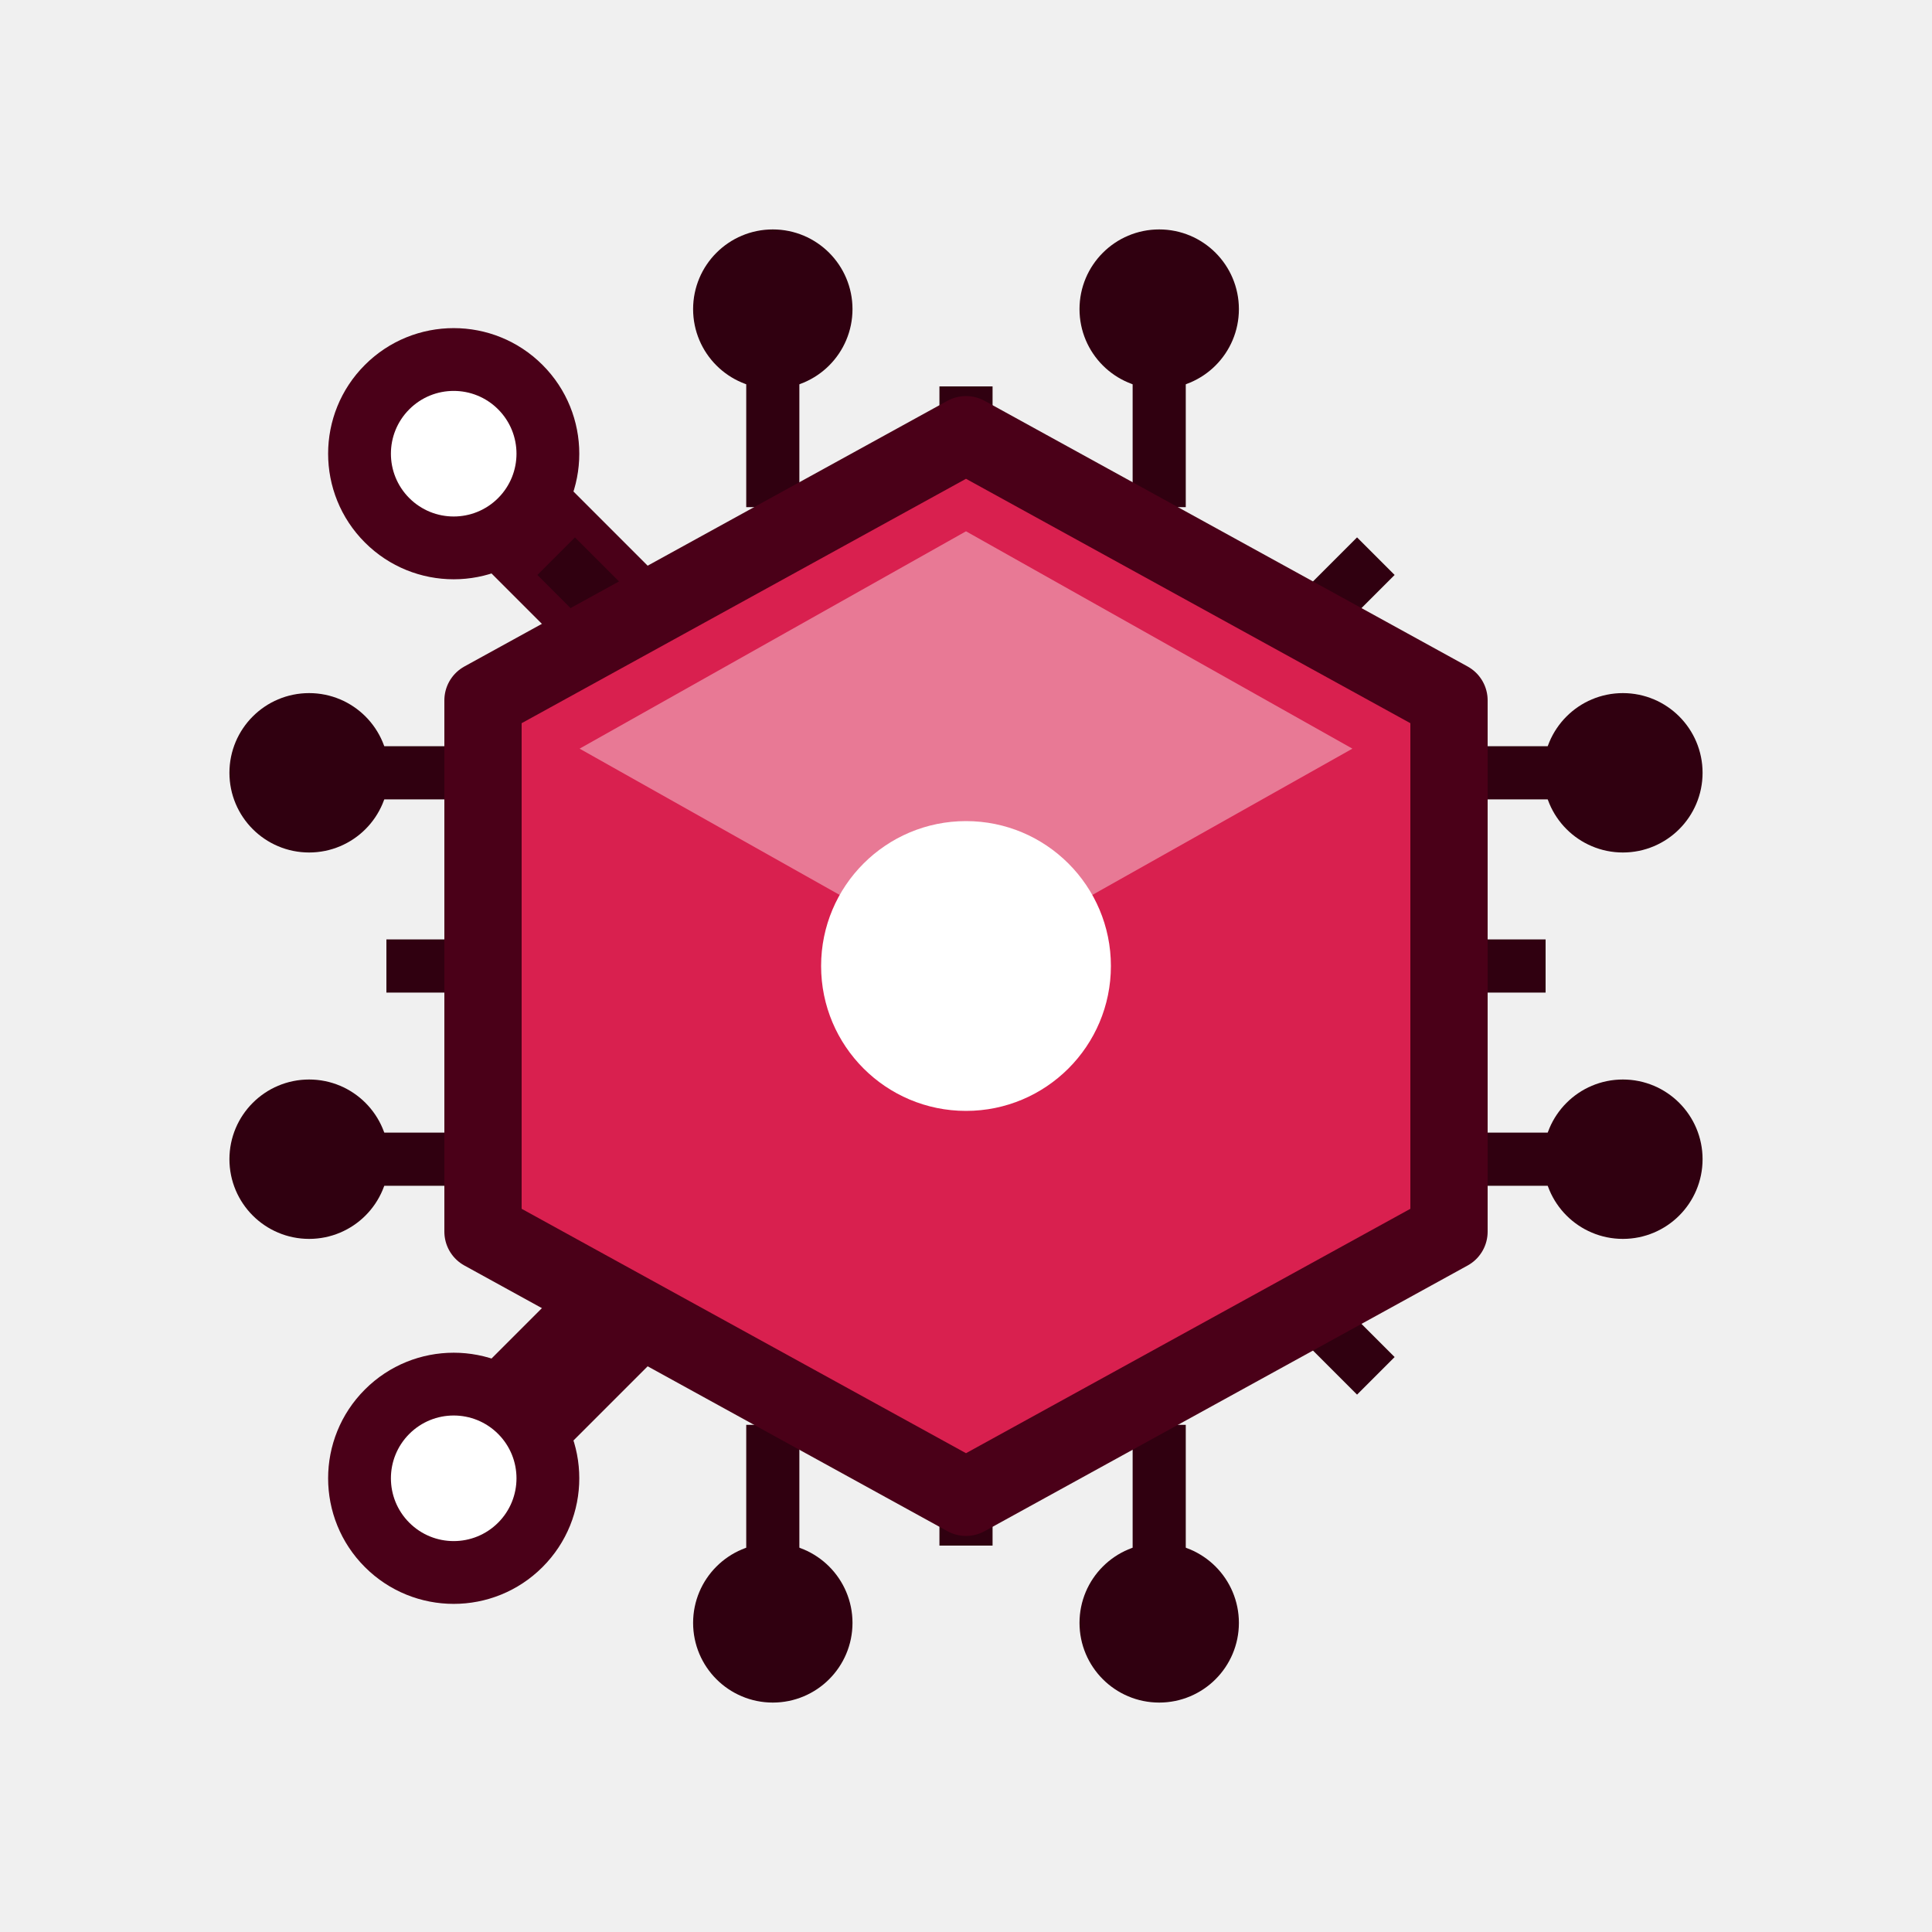
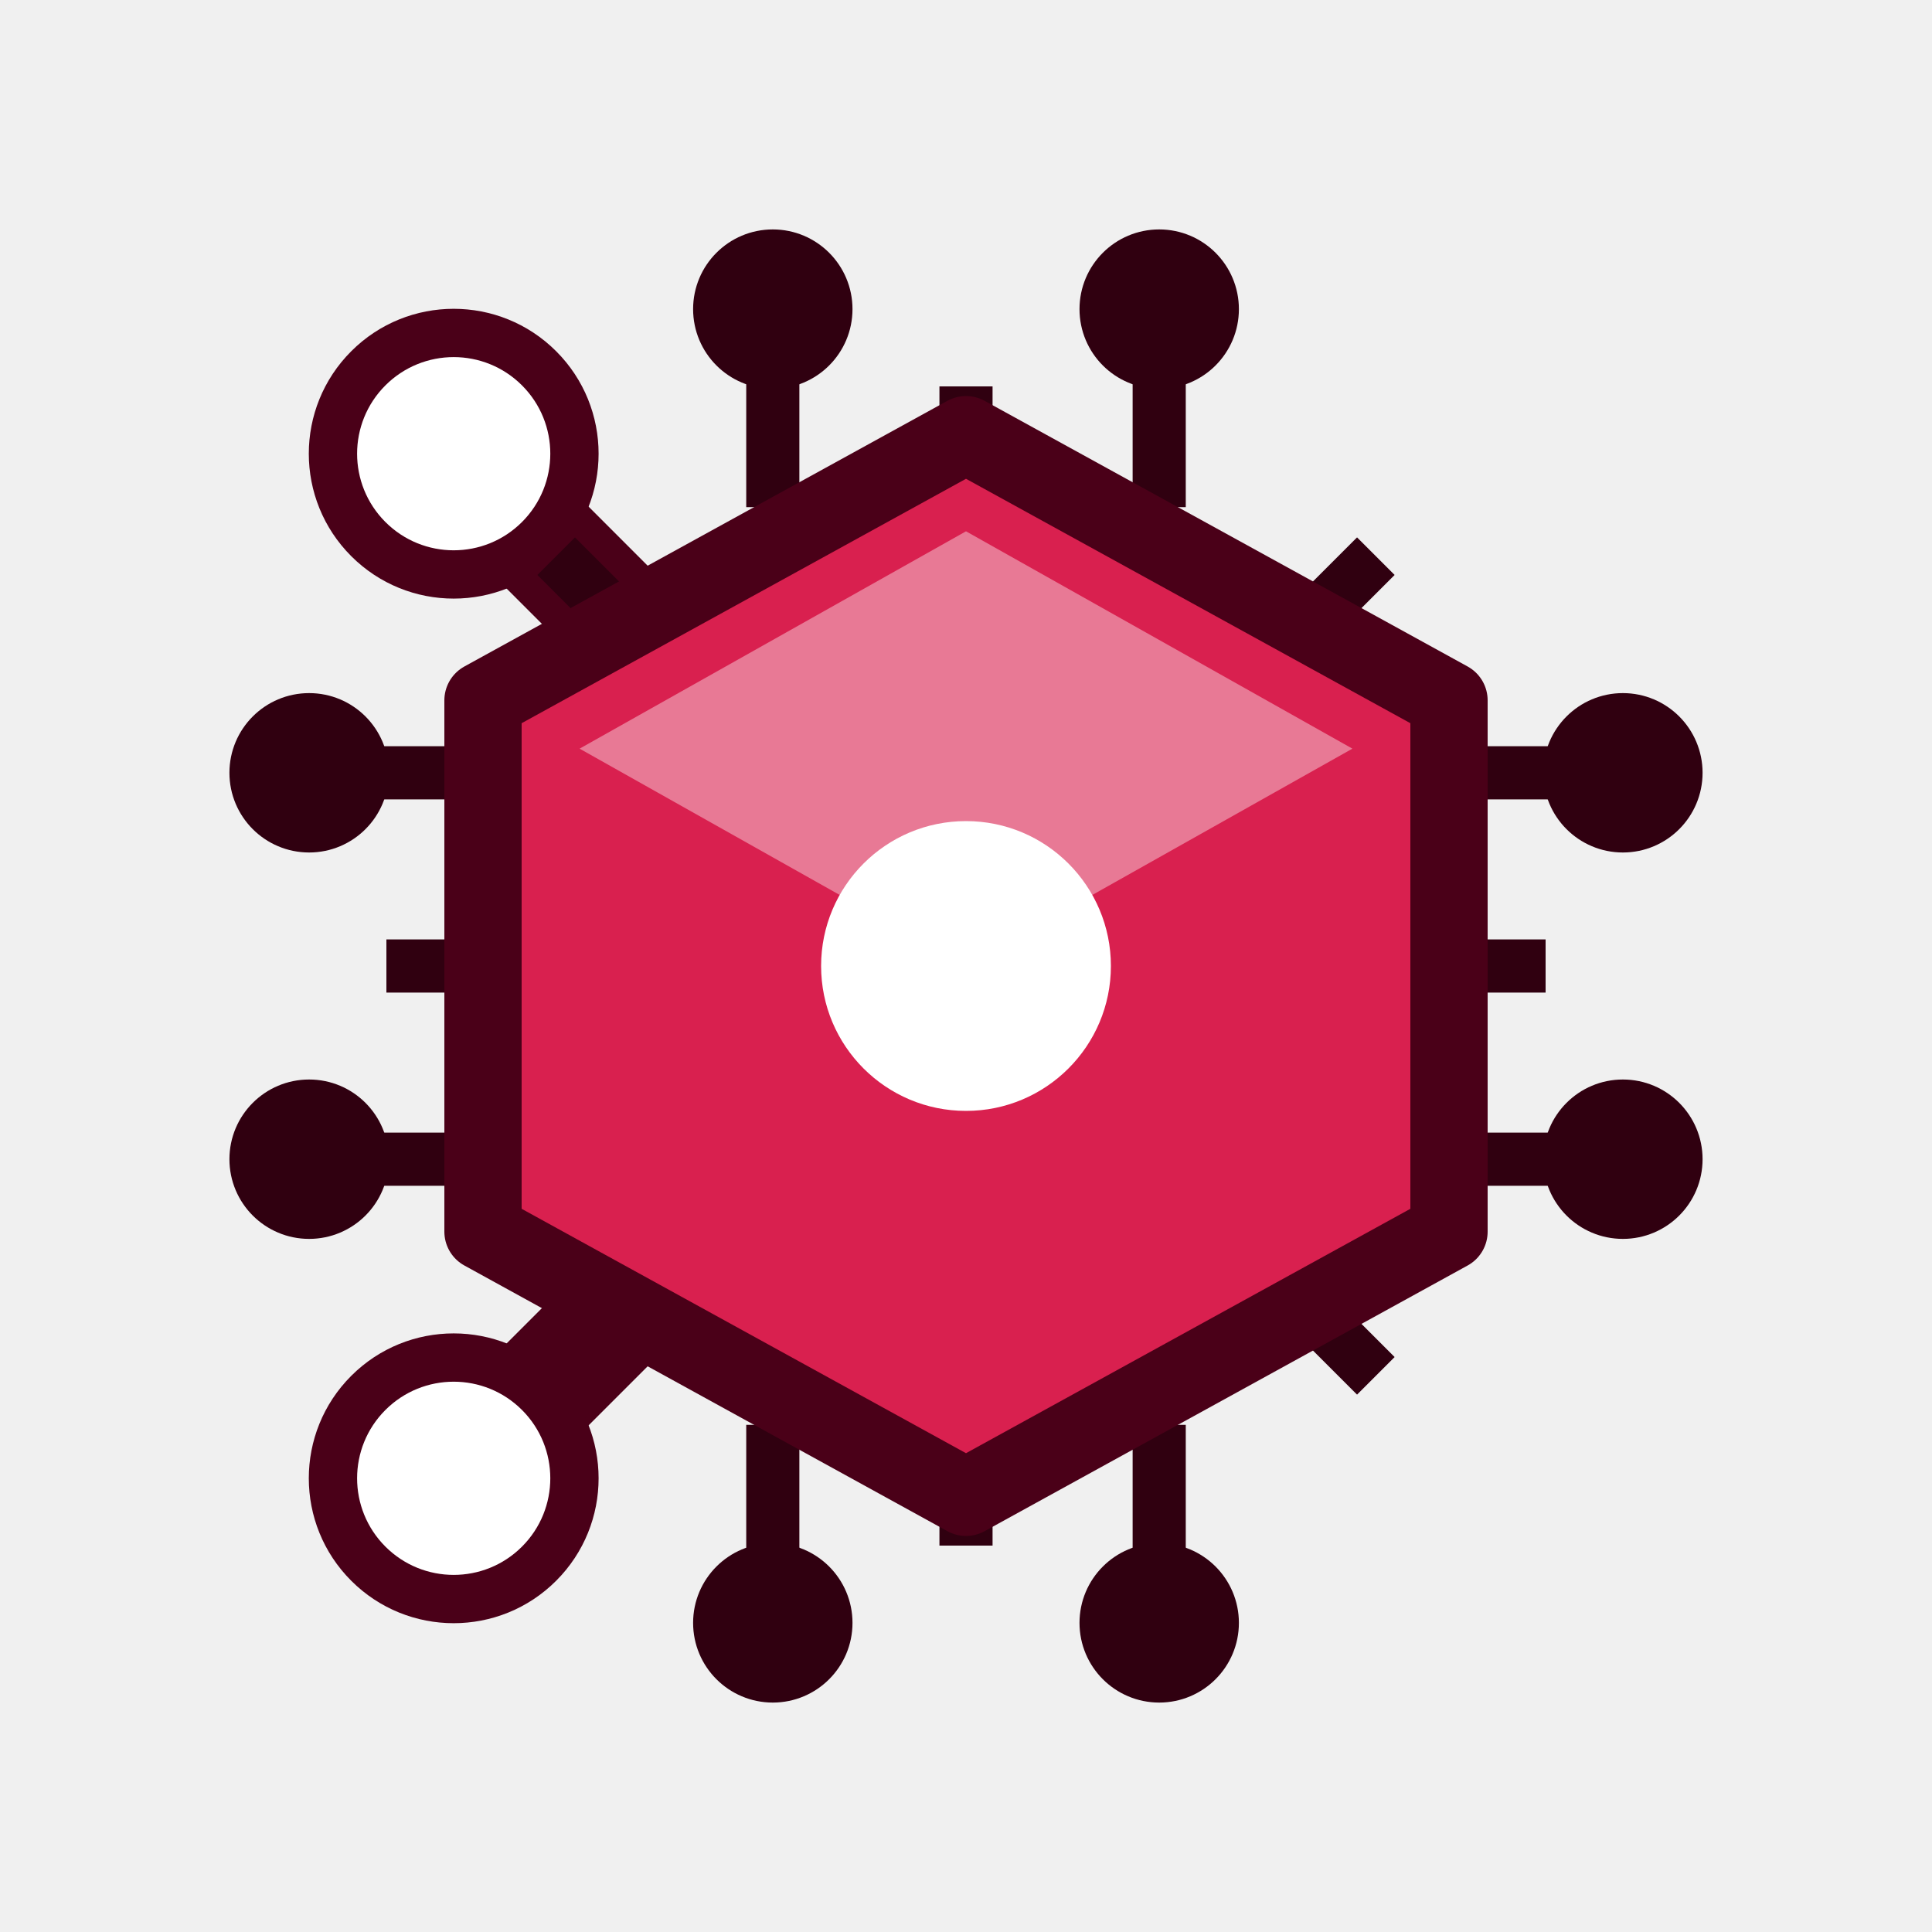
<svg xmlns="http://www.w3.org/2000/svg" viewBox="0 0 40 40" width="40" height="40" id="bug_SWNW">
  <g transform="rotate(225 20 20)">
    <line x1="20" y1="14" x2="20" y2="6" stroke="#4a0018" stroke-width="2.4" />
-     <circle cx="20" cy="5" r="2.6" fill="#4a0018" />
-     <circle cx="20" cy="5" r="1.3" fill="#ffffff" />
+     <circle cx="20" cy="5" r="3" fill="#4a0018" />
+     <circle cx="20" cy="5" r="2" fill="#ffffff" />
  </g>
  <g transform="rotate(315 20 20)">
    <line x1="20" y1="14" x2="20" y2="6" stroke="#4a0018" stroke-width="2.4" />
-     <circle cx="20" cy="5" r="2.6" fill="#4a0018" />
-     <circle cx="20" cy="5" r="1.3" fill="#ffffff" />
+     <circle cx="20" cy="5" r="3" fill="#4a0018" />
+     <circle cx="20" cy="5" r="2" fill="#ffffff" />
  </g>
  <g transform="rotate(0 20 20) translate(-4 0)" stroke="#300010" stroke-width="1.1" fill="#300010">
    <line x1="20" y1="10.5" x2="20" y2="7" />
    <circle cx="20" cy="6.4" r="1.1" />
  </g>
  <g transform="rotate(0 20 20) translate(0 0)" stroke="#300010" stroke-width="1.1" fill="#300010">
    <line x1="20" y1="10.5" x2="20" y2="8" />
  </g>
  <g transform="rotate(0 20 20) translate(4 0)" stroke="#300010" stroke-width="1.1" fill="#300010">
    <line x1="20" y1="10.5" x2="20" y2="7" />
    <circle cx="20" cy="6.4" r="1.1" />
  </g>
  <g transform="rotate(90 20 20) translate(-4 0)" stroke="#300010" stroke-width="1.1" fill="#300010">
    <line x1="20" y1="10.5" x2="20" y2="7" />
    <circle cx="20" cy="6.4" r="1.1" />
  </g>
  <g transform="rotate(90 20 20) translate(0 0)" stroke="#300010" stroke-width="1.1" fill="#300010">
    <line x1="20" y1="10.5" x2="20" y2="8" />
  </g>
  <g transform="rotate(90 20 20) translate(4 0)" stroke="#300010" stroke-width="1.1" fill="#300010">
    <line x1="20" y1="10.5" x2="20" y2="7" />
    <circle cx="20" cy="6.4" r="1.1" />
  </g>
  <g transform="rotate(180 20 20) translate(-4 0)" stroke="#300010" stroke-width="1.1" fill="#300010">
    <line x1="20" y1="10.5" x2="20" y2="7" />
    <circle cx="20" cy="6.4" r="1.1" />
  </g>
  <g transform="rotate(180 20 20) translate(0 0)" stroke="#300010" stroke-width="1.1" fill="#300010">
    <line x1="20" y1="10.5" x2="20" y2="8" />
  </g>
  <g transform="rotate(180 20 20) translate(4 0)" stroke="#300010" stroke-width="1.1" fill="#300010">
    <line x1="20" y1="10.5" x2="20" y2="7" />
    <circle cx="20" cy="6.4" r="1.1" />
  </g>
  <g transform="rotate(270 20 20) translate(-4 0)" stroke="#300010" stroke-width="1.1" fill="#300010">
    <line x1="20" y1="10.5" x2="20" y2="7" />
    <circle cx="20" cy="6.4" r="1.1" />
  </g>
  <g transform="rotate(270 20 20) translate(0 0)" stroke="#300010" stroke-width="1.1" fill="#300010">
    <line x1="20" y1="10.5" x2="20" y2="8" />
  </g>
  <g transform="rotate(270 20 20) translate(4 0)" stroke="#300010" stroke-width="1.1" fill="#300010">
    <line x1="20" y1="10.5" x2="20" y2="7" />
    <circle cx="20" cy="6.4" r="1.1" />
  </g>
  <g transform="rotate(45 20 20) translate(0 0)" stroke="#300010" stroke-width="1.1" fill="#300010">
    <line x1="20" y1="10.5" x2="20" y2="8" />
  </g>
  <g transform="rotate(135 20 20) translate(0 0)" stroke="#300010" stroke-width="1.1" fill="#300010">
    <line x1="20" y1="10.5" x2="20" y2="8" />
  </g>
  <g transform="rotate(315 20 20) translate(0 0)" stroke="#300010" stroke-width="1.1" fill="#300010">
    <line x1="20" y1="10.5" x2="20" y2="8" />
  </g>
  <polygon points="20,9 30,14.5 30,25.5 20,31 10,25.5 10,14.5" fill="#d9204f" stroke="#4a0018" stroke-width="1.6" stroke-linejoin="round" />
  <polygon points="20,11 28,15.5 20,20 12,15.5" fill="rgba(255,255,255,.4)" />
  <circle cx="20" cy="20" r="3" fill="#ffffff" />
</svg>
